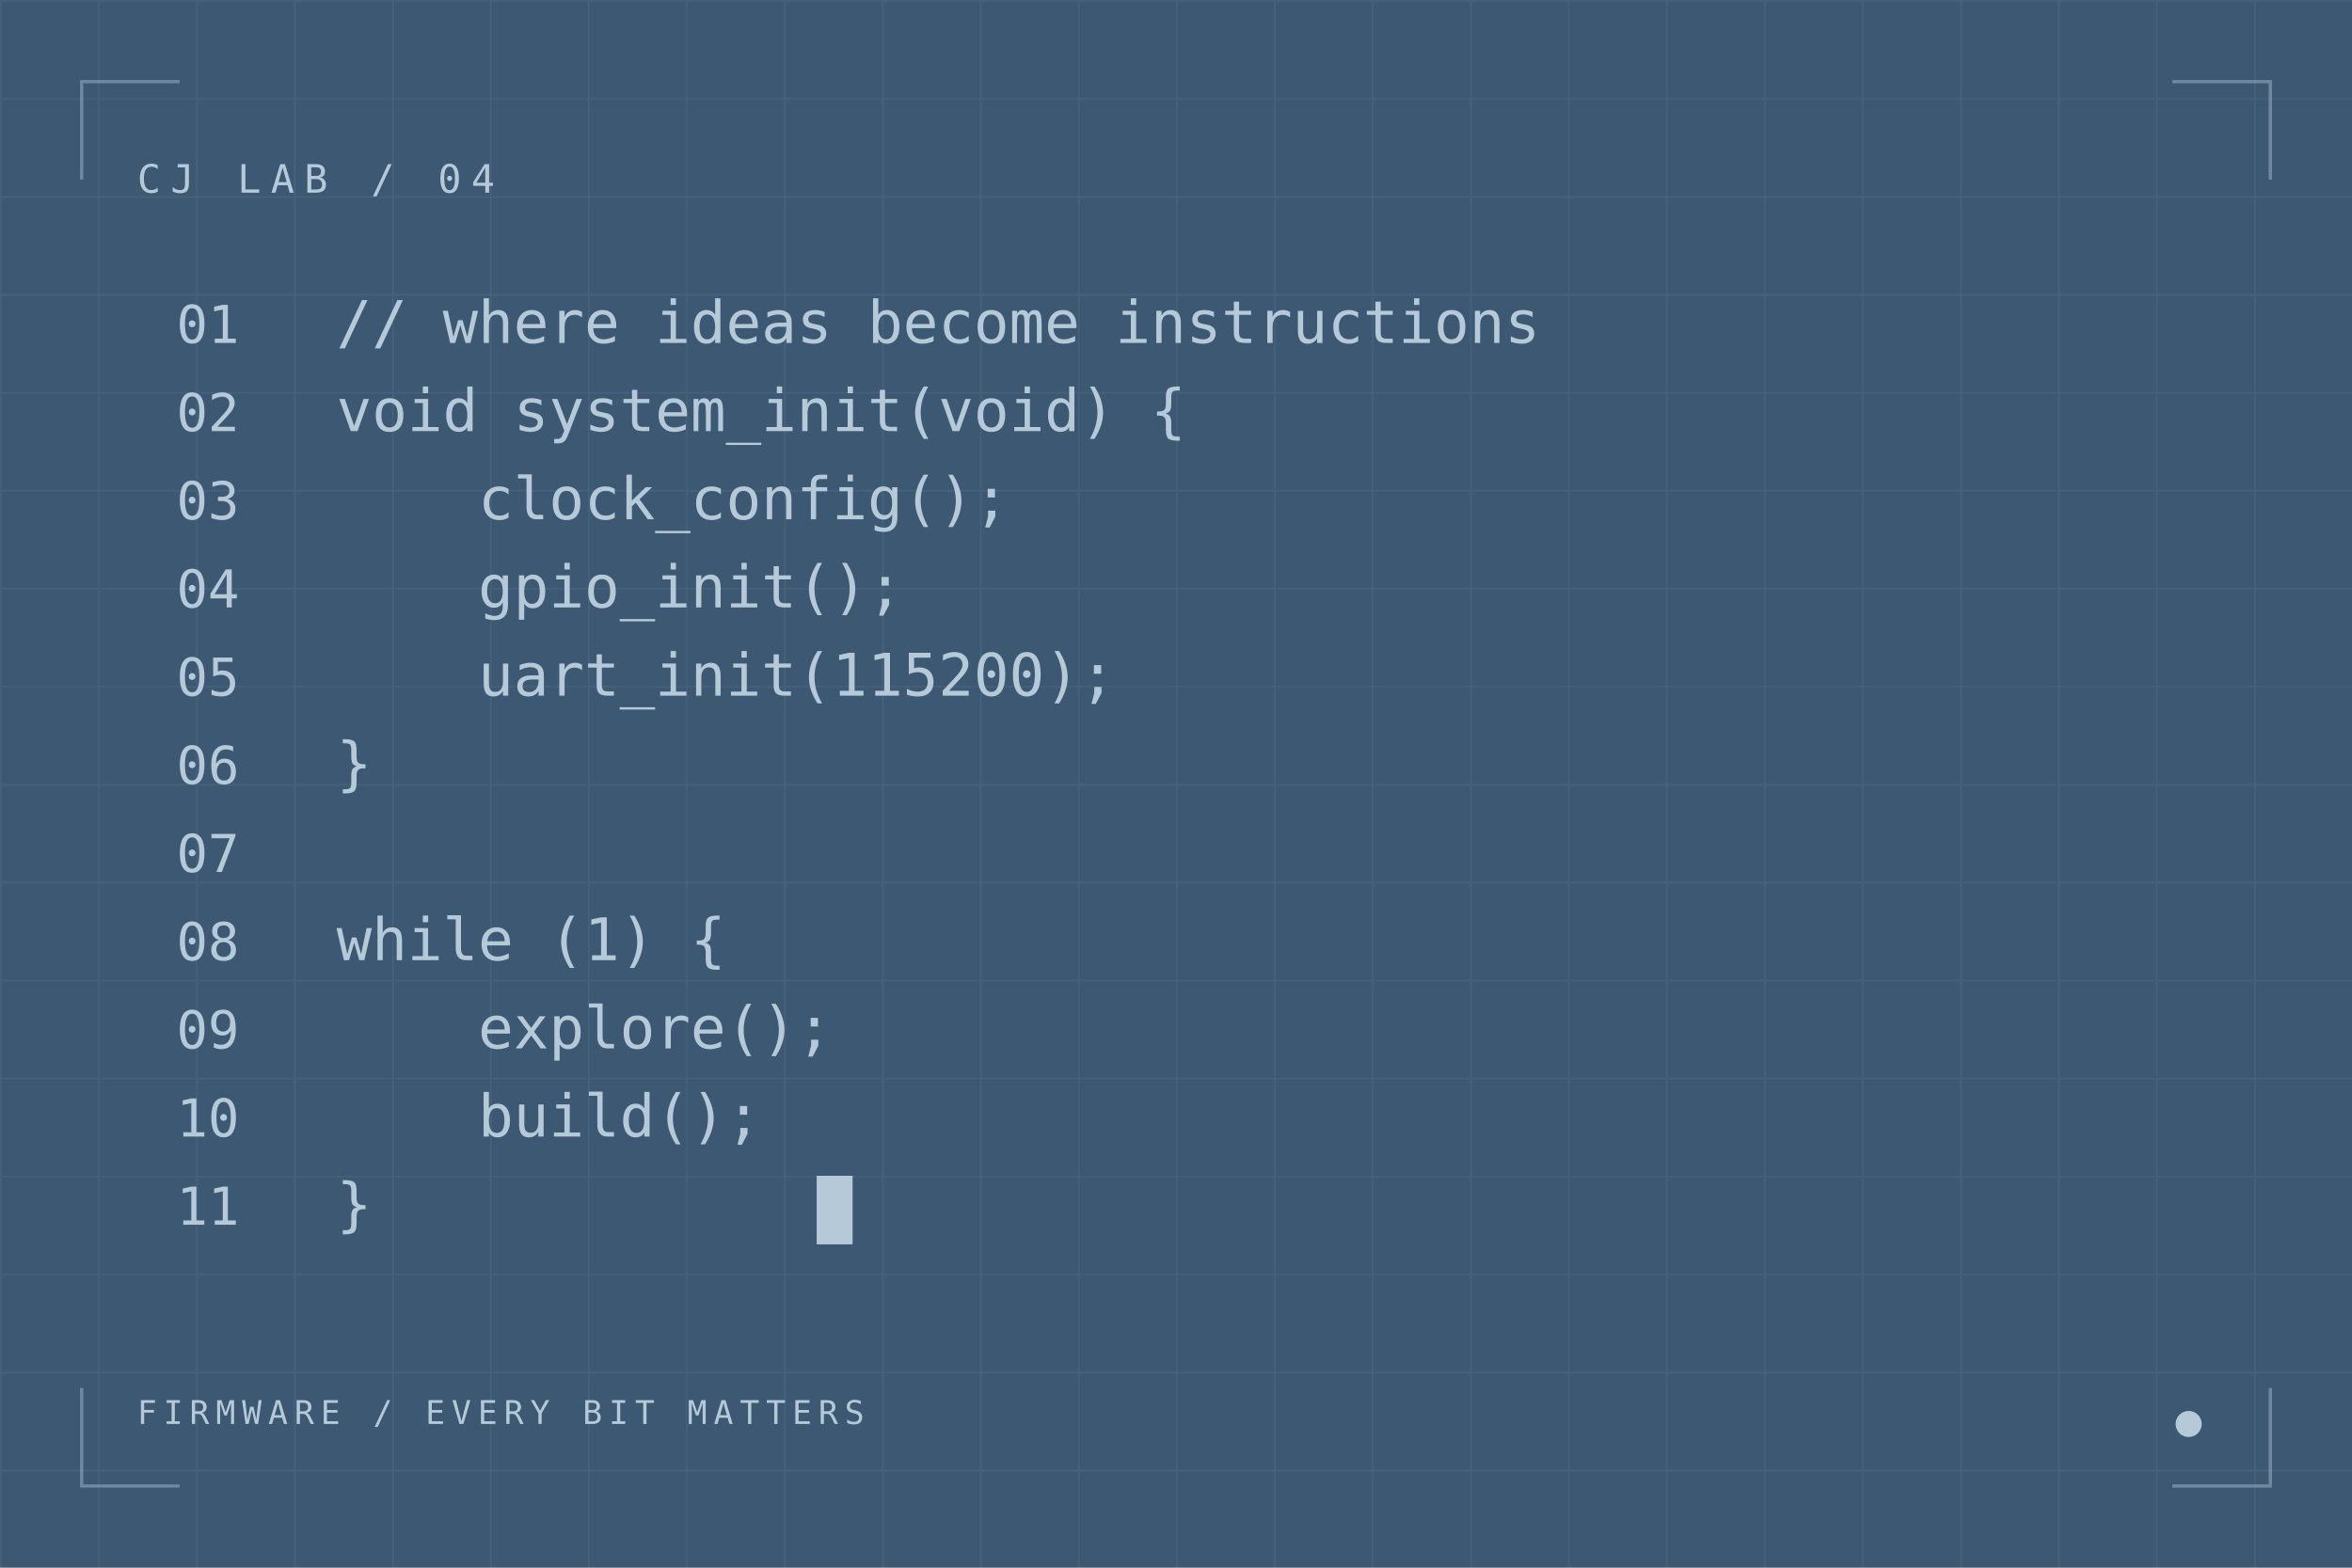
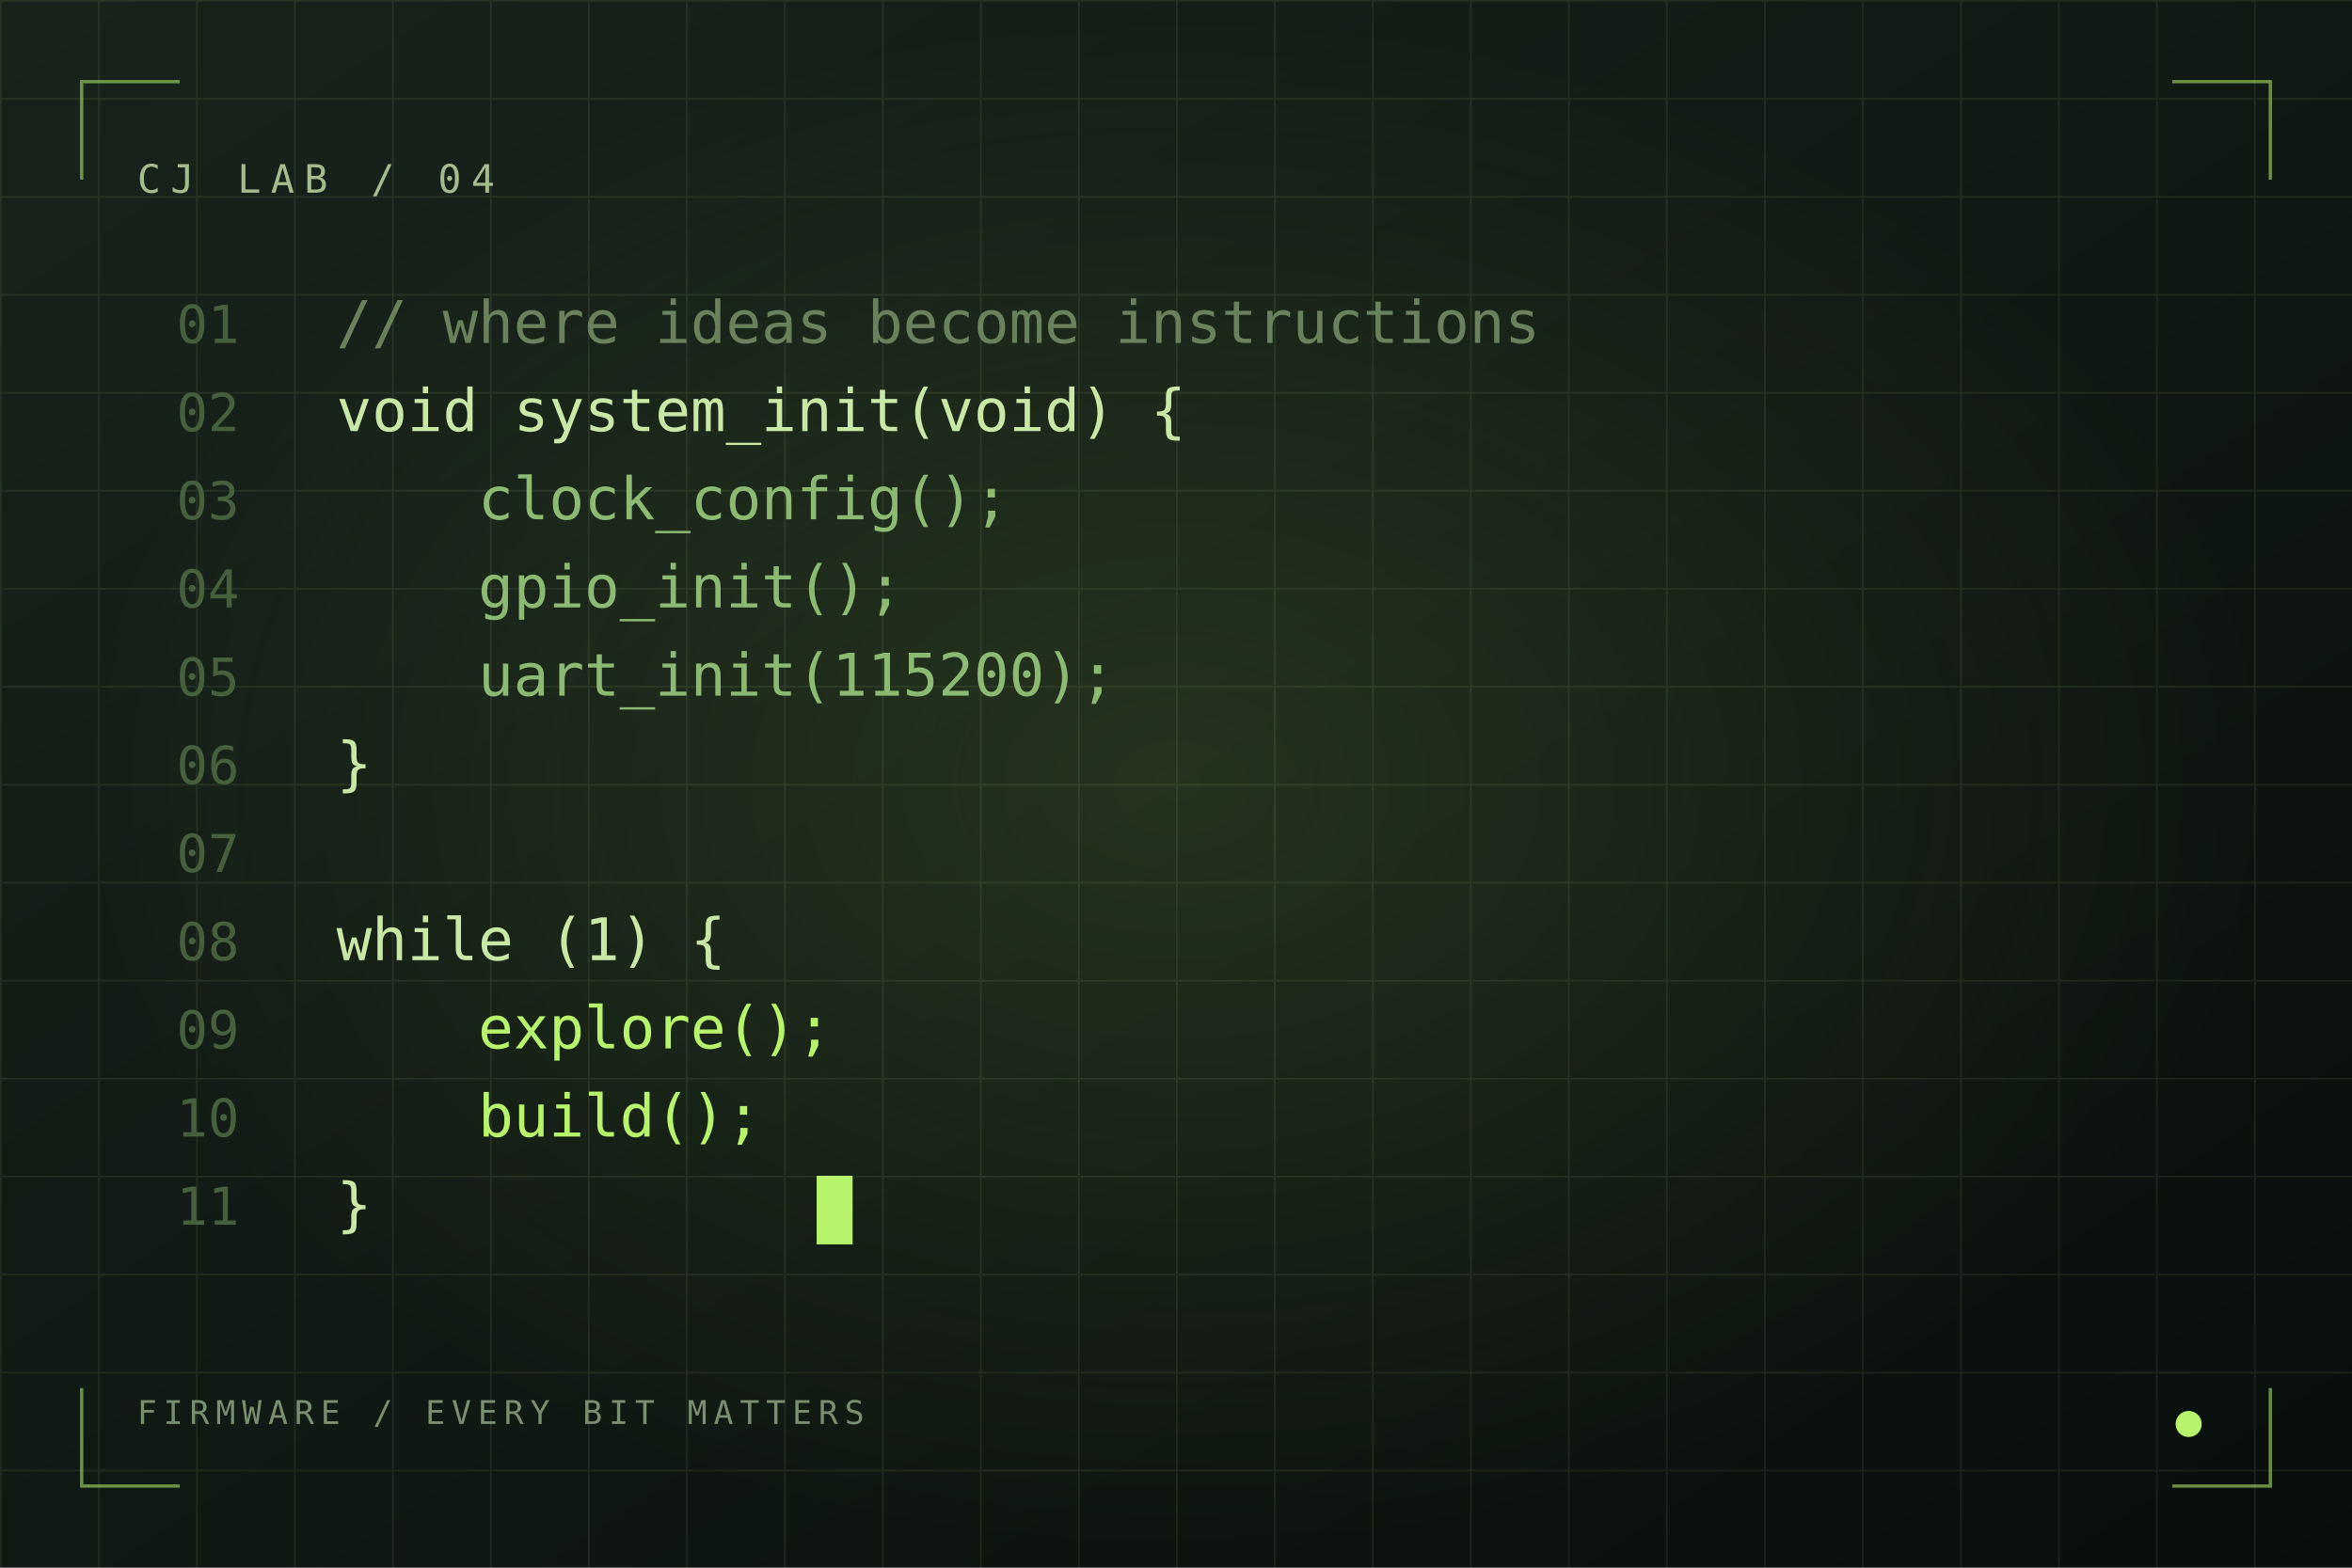
<svg xmlns="http://www.w3.org/2000/svg" viewBox="0 0 720 480">
  <defs>
    <pattern id="grid" width="30" height="30" patternUnits="userSpaceOnUse">
-       <path d="M30 0H0V30" fill="none" stroke="#9aafc2" stroke-opacity=".10" />
+       <path d="M30 0H0V30" fill="none" stroke="#b2d28a" stroke-opacity=".10" />
    </pattern>
    <linearGradient id="bg" x2="1" y2="1">
-       <stop stop-color="#3c5873" />
-       <stop offset="1" stop-color="#3c5873" />
+       <stop stop-color="#18241b" />
+       <stop offset="1" stop-color="#090e0c" />
    </linearGradient>
    <radialGradient id="halo">
-       <stop stop-color="#b5c9d9" stop-opacity="0" />
-       <stop offset="1" stop-color="#b5c9d9" stop-opacity="0" />
+       <stop stop-color="#b7f36b" stop-opacity=".12" />
+       <stop offset="1" stop-color="#b7f36b" stop-opacity="0" />
    </radialGradient>
  </defs>
  <rect width="720" height="480" fill="url(#bg)" />
  <rect width="720" height="480" fill="url(#grid)" />
  <ellipse cx="360" cy="240" rx="340" ry="235" fill="url(#halo)" />
-   <text x="54" y="105" font-family="monospace" font-size="16" fill="#b5c9d9">01</text>
-   <text x="103" y="105" xml:space="preserve" font-family="monospace" font-size="18" fill="#b5c9d9">// where ideas become instructions</text>
-   <text x="54" y="132" font-family="monospace" font-size="16" fill="#b5c9d9">02</text>
-   <text x="103" y="132" xml:space="preserve" font-family="monospace" font-size="18" fill="#b5c9d9">void system_init(void) {</text>
-   <text x="54" y="159" font-family="monospace" font-size="16" fill="#b5c9d9">03</text>
-   <text x="103" y="159" xml:space="preserve" font-family="monospace" font-size="18" fill="#b5c9d9">    clock_config();</text>
-   <text x="54" y="186" font-family="monospace" font-size="16" fill="#b5c9d9">04</text>
-   <text x="103" y="186" xml:space="preserve" font-family="monospace" font-size="18" fill="#b5c9d9">    gpio_init();</text>
-   <text x="54" y="213" font-family="monospace" font-size="16" fill="#b5c9d9">05</text>
-   <text x="103" y="213" xml:space="preserve" font-family="monospace" font-size="18" fill="#b5c9d9">    uart_init(115200);</text>
-   <text x="54" y="240" font-family="monospace" font-size="16" fill="#b5c9d9">06</text>
-   <text x="103" y="240" xml:space="preserve" font-family="monospace" font-size="18" fill="#b5c9d9">}</text>
-   <text x="54" y="267" font-family="monospace" font-size="16" fill="#b5c9d9">07</text>
-   <text x="103" y="267" xml:space="preserve" font-family="monospace" font-size="18" fill="#b5c9d9" />
-   <text x="54" y="294" font-family="monospace" font-size="16" fill="#b5c9d9">08</text>
-   <text x="103" y="294" xml:space="preserve" font-family="monospace" font-size="18" fill="#b5c9d9">while (1) {</text>
-   <text x="54" y="321" font-family="monospace" font-size="16" fill="#b5c9d9">09</text>
-   <text x="103" y="321" xml:space="preserve" font-family="monospace" font-size="18" fill="#b5c9d9">    explore();</text>
-   <text x="54" y="348" font-family="monospace" font-size="16" fill="#b5c9d9">10</text>
-   <text x="103" y="348" xml:space="preserve" font-family="monospace" font-size="18" fill="#b5c9d9">    build();</text>
-   <text x="54" y="375" font-family="monospace" font-size="16" fill="#b5c9d9">11</text>
-   <text x="103" y="375" xml:space="preserve" font-family="monospace" font-size="18" fill="#b5c9d9">}</text>
-   <rect x="250" y="360" width="11" height="21" fill="#b5c9d9" />
-   <path d="M25 55V25H55M665 25H695V55M25 425V455H55M665 455H695V425" stroke="#9aafc2" stroke-opacity=".55" fill="none" />
-   <text x="42" y="59" font-family="monospace" font-size="12" fill="#b5c9d9" letter-spacing="3">CJ LAB / 04</text>
-   <text x="42" y="436" font-family="monospace" font-size="10" fill="#b5c9d9" letter-spacing="2">FIRMWARE / EVERY BIT MATTERS</text>
-   <circle cx="670" cy="436" r="4" fill="#b5c9d9" />
+   <text x="54" y="105" font-family="monospace" font-size="16" fill="#46603e">01</text>
+   <text x="103" y="105" xml:space="preserve" font-family="monospace" font-size="18" fill="#69815c">// where ideas become instructions</text>
+   <text x="54" y="132" font-family="monospace" font-size="16" fill="#46603e">02</text>
+   <text x="103" y="132" xml:space="preserve" font-family="monospace" font-size="18" fill="#c9e8a6">void system_init(void) {</text>
+   <text x="54" y="159" font-family="monospace" font-size="16" fill="#46603e">03</text>
+   <text x="103" y="159" xml:space="preserve" font-family="monospace" font-size="18" fill="#8dba72">    clock_config();</text>
+   <text x="54" y="186" font-family="monospace" font-size="16" fill="#46603e">04</text>
+   <text x="103" y="186" xml:space="preserve" font-family="monospace" font-size="18" fill="#8dba72">    gpio_init();</text>
+   <text x="54" y="213" font-family="monospace" font-size="16" fill="#46603e">05</text>
+   <text x="103" y="213" xml:space="preserve" font-family="monospace" font-size="18" fill="#8dba72">    uart_init(115200);</text>
+   <text x="54" y="240" font-family="monospace" font-size="16" fill="#46603e">06</text>
+   <text x="103" y="240" xml:space="preserve" font-family="monospace" font-size="18" fill="#c9e8a6">}</text>
+   <text x="54" y="267" font-family="monospace" font-size="16" fill="#46603e">07</text>
+   <text x="103" y="267" xml:space="preserve" font-family="monospace" font-size="18" fill="#8dba72" />
+   <text x="54" y="294" font-family="monospace" font-size="16" fill="#46603e">08</text>
+   <text x="103" y="294" xml:space="preserve" font-family="monospace" font-size="18" fill="#c9e8a6">while (1) {</text>
+   <text x="54" y="321" font-family="monospace" font-size="16" fill="#46603e">09</text>
+   <text x="103" y="321" xml:space="preserve" font-family="monospace" font-size="18" fill="#b7f36b">    explore();</text>
+   <text x="54" y="348" font-family="monospace" font-size="16" fill="#46603e">10</text>
+   <text x="103" y="348" xml:space="preserve" font-family="monospace" font-size="18" fill="#b7f36b">    build();</text>
+   <text x="54" y="375" font-family="monospace" font-size="16" fill="#46603e">11</text>
+   <text x="103" y="375" xml:space="preserve" font-family="monospace" font-size="18" fill="#c9e8a6">}</text>
+   <rect x="250" y="360" width="11" height="21" fill="#b7f36b" />
+   <path d="M25 55V25H55M665 25H695V55M25 425V455H55M665 455H695V425" stroke="#b7f36b" stroke-opacity=".55" fill="none" />
+   <text x="42" y="59" font-family="monospace" font-size="12" fill="#a3bb8d" letter-spacing="3">CJ LAB / 04</text>
+   <text x="42" y="436" font-family="monospace" font-size="10" fill="#7a8e70" letter-spacing="2">FIRMWARE / EVERY BIT MATTERS</text>
+   <circle cx="670" cy="436" r="4" fill="#b7f36b" />
</svg>
